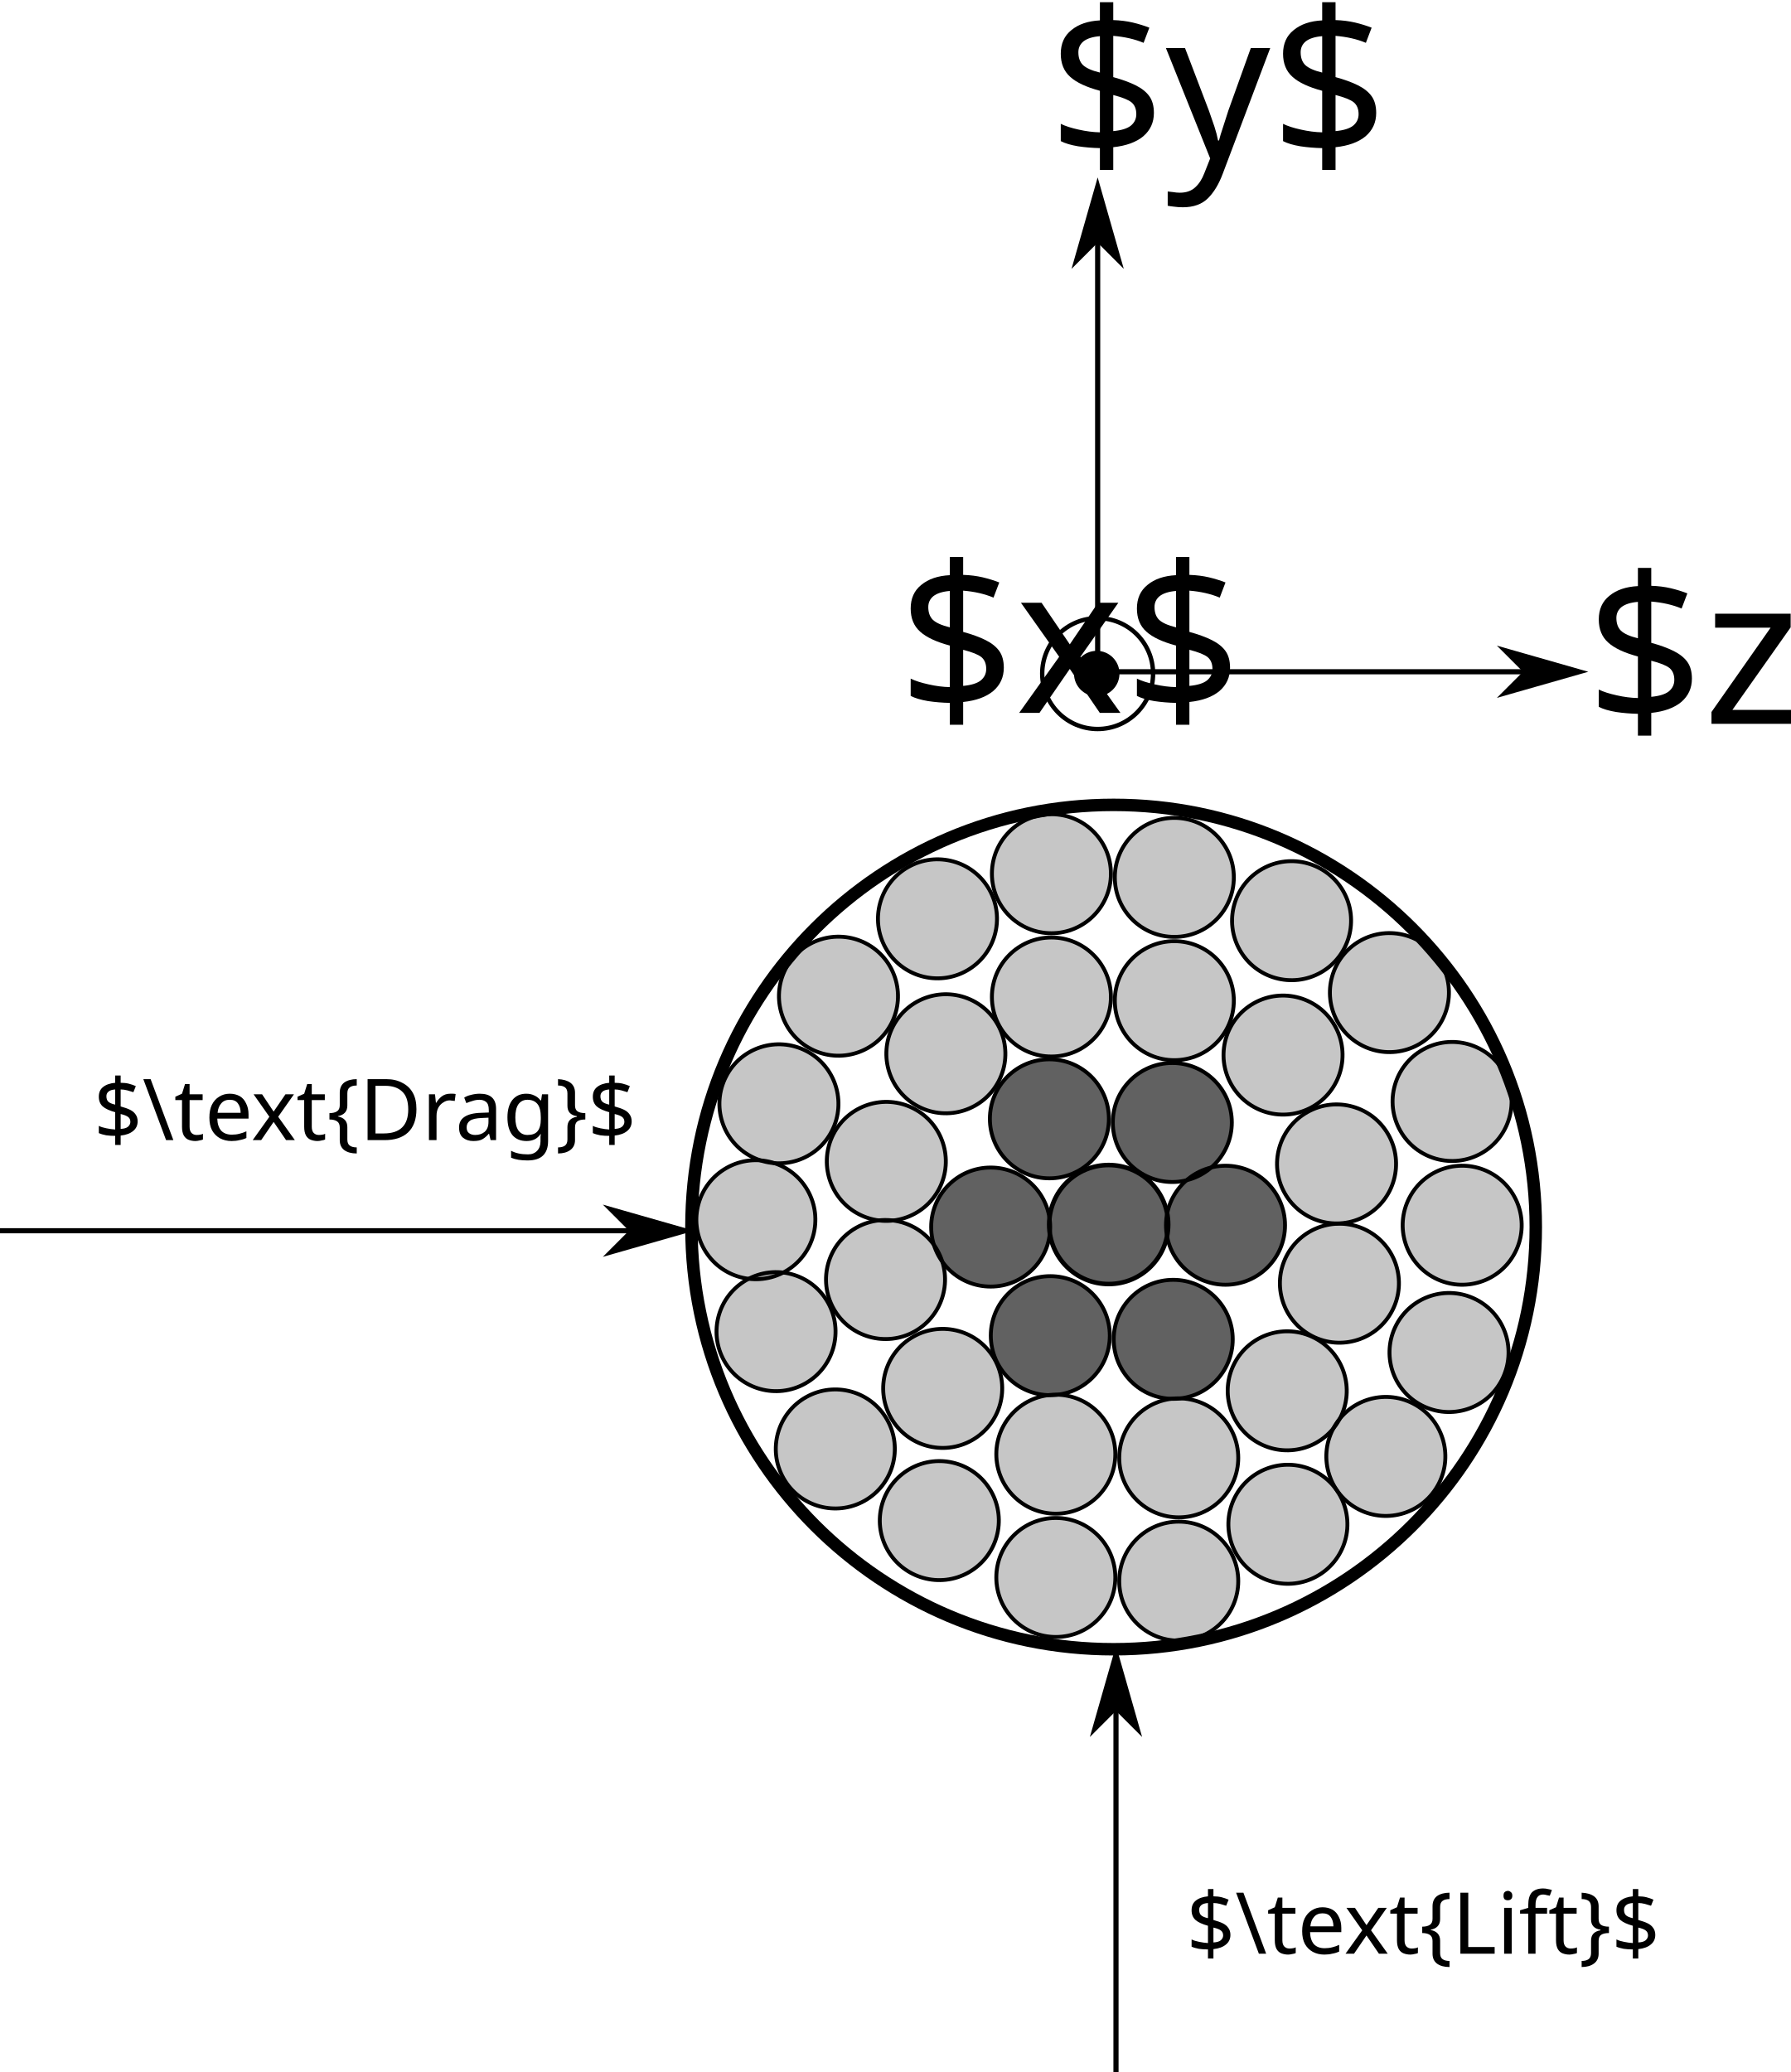
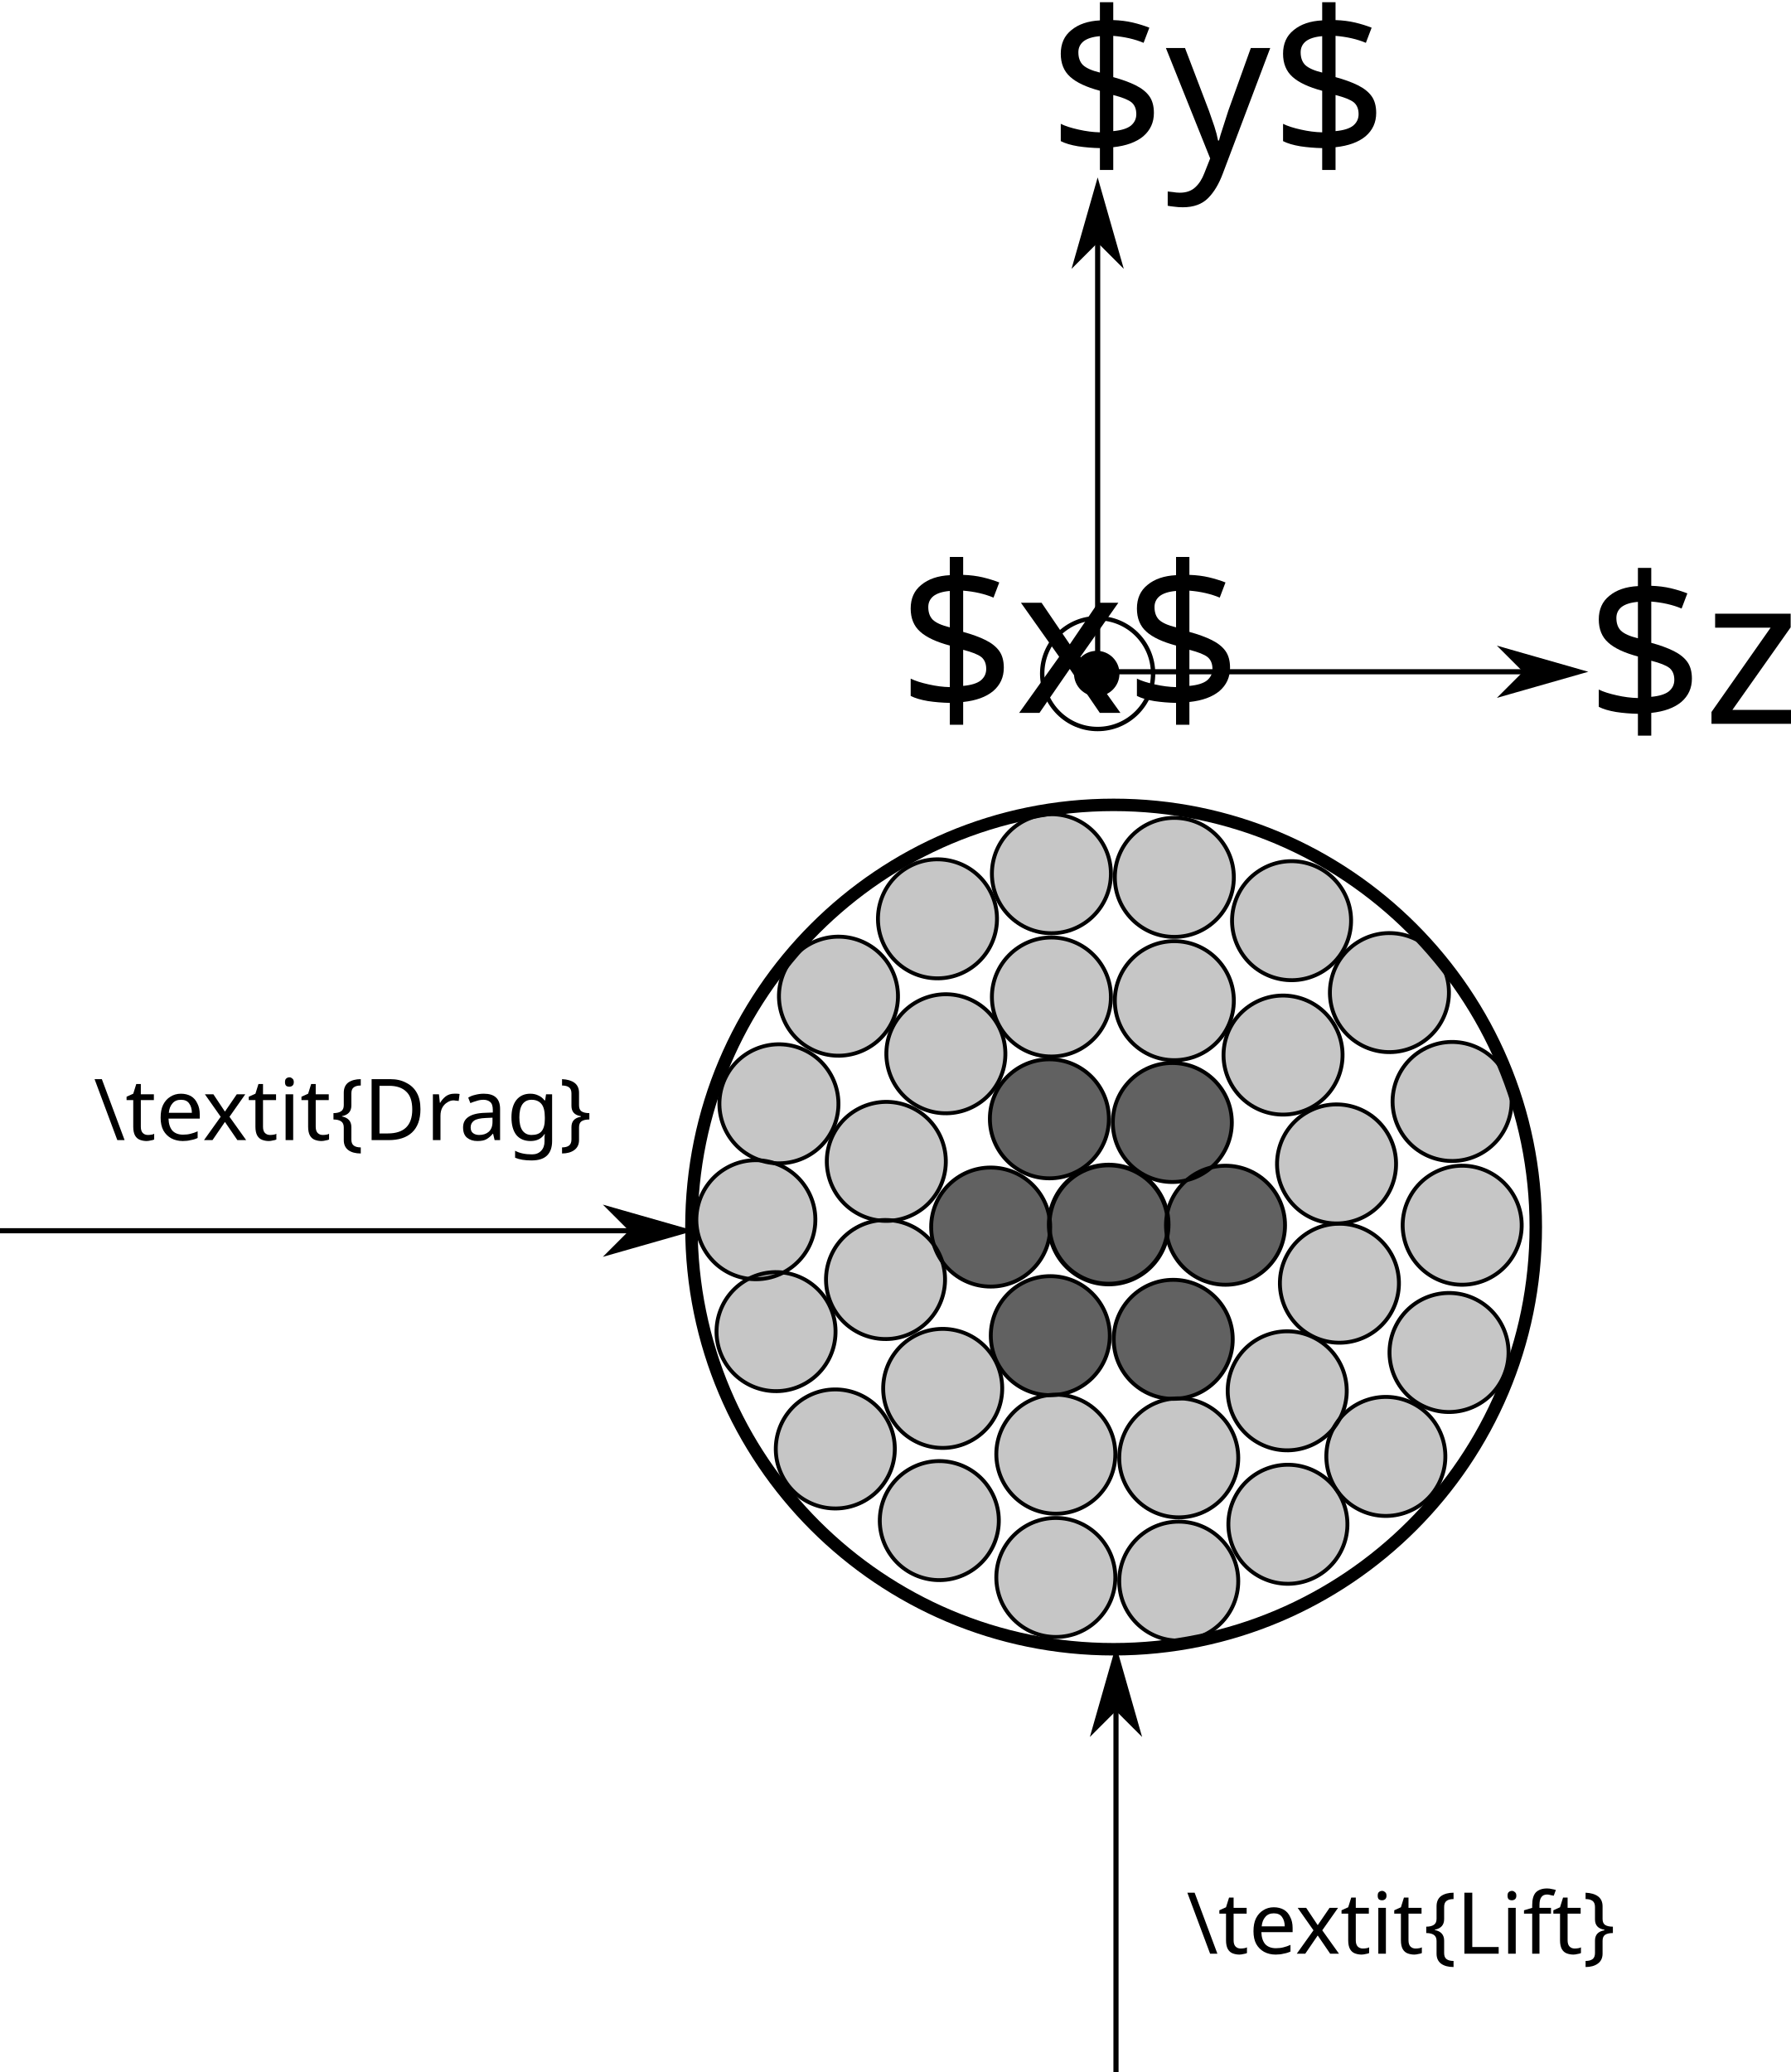
<svg xmlns="http://www.w3.org/2000/svg" width="92.231mm" height="106.719mm" viewBox="0 0 92.231 106.719" version="1.1" id="svg6634">
  <defs id="defs6628">
    <marker orient="auto" refY="0" refX="0" id="Arrow1Lstart" style="overflow:visible">
      <path id="path8644" d="M 0,0 5,-5 -12.5,0 5,5 Z" style="fill:#000000;fill-opacity:1;fill-rule:evenodd;stroke:#000000;stroke-width:1pt;stroke-opacity:1" transform="matrix(0.8,0,0,0.8,10,0)" />
    </marker>
    <marker orient="auto" refY="0" refX="0" id="Arrow2Lend" style="overflow:visible">
      <path id="path8665" style="fill:#000000;fill-opacity:1;fill-rule:evenodd;stroke:#000000;stroke-width:0.625;stroke-linejoin:round;stroke-opacity:1" d="M 8.719,4.034 -2.207,0.016 8.719,-4.002 c -1.745,2.372 -1.735,5.617 -6e-7,8.035 z" transform="matrix(-1.1,0,0,-1.1,-1.1,0)" />
    </marker>
    <marker orient="auto" refY="0" refX="0" id="marker8907" style="overflow:visible">
      <path id="path8647" d="M 0,0 5,-5 -12.5,0 5,5 Z" style="fill:#000000;fill-opacity:1;fill-rule:evenodd;stroke:#000000;stroke-width:1pt;stroke-opacity:1" transform="matrix(-0.8,0,0,-0.8,-10,0)" />
    </marker>
    <marker style="overflow:visible" id="marker8600" refX="0" refY="0" orient="auto">
      <path transform="matrix(-0.8,0,0,-0.8,-10,0)" style="fill:#000000;fill-opacity:1;fill-rule:evenodd;stroke:#000000;stroke-width:1pt;stroke-opacity:1" d="M 0,0 5,-5 -12.5,0 5,5 Z" id="path8598" />
    </marker>
    <marker orient="auto" refY="0" refX="0" id="StopL" style="overflow:visible">
      <path id="path1428" d="M 0,5.65 V -5.65" style="fill:none;fill-opacity:0.75;fill-rule:evenodd;stroke:#000000;stroke-width:1pt;stroke-opacity:1" transform="scale(0.8)" />
    </marker>
    <marker orient="auto" refY="0" refX="0" id="marker898" style="overflow:visible">
      <path id="path896" d="M 0,5.65 V -5.65" style="fill:none;fill-opacity:0.75;fill-rule:evenodd;stroke:#000000;stroke-width:1pt;stroke-opacity:1" transform="scale(0.8)" />
    </marker>
    <marker orient="auto" refY="0" refX="0" id="Arrow1Lend" style="overflow:visible">
      <path id="path1262" d="M 0,0 5,-5 -12.5,0 5,5 Z" style="fill:#000000;fill-opacity:1;fill-rule:evenodd;stroke:#000000;stroke-width:1pt;stroke-opacity:1" transform="matrix(-0.8,0,0,-0.8,-10,0)" />
    </marker>
    <marker orient="auto" refY="0" refX="0" id="Arrow1Lend-4" style="overflow:visible">
      <path id="path1262-6" d="M 0,0 5,-5 -12.5,0 5,5 Z" style="fill:#000000;fill-opacity:1;fill-rule:evenodd;stroke:#000000;stroke-width:1pt;stroke-opacity:1" transform="matrix(-0.8,0,0,-0.8,-10,0)" />
    </marker>
  </defs>
  <g id="layer1" transform="translate(-50.24244,-12.55899)">
    <circle style="opacity:1;fill:none;fill-opacity:1;stroke:#000000;stroke-width:0.642;stroke-miterlimit:4;stroke-dasharray:none;stroke-dashoffset:0;stroke-opacity:1;paint-order:fill markers stroke" id="path815" cx="107.6" cy="75.759" r="21.745" />
    <circle style="opacity:1;fill:#000000;fill-opacity:0.619;stroke:#000000;stroke-width:0.234;stroke-miterlimit:4;stroke-dasharray:none;stroke-dashoffset:0;stroke-opacity:0.995;paint-order:fill markers stroke" id="path815-7" cx="107.347" cy="75.629" r="3.065" />
    <circle style="opacity:1;fill:#000000;fill-opacity:0.619;stroke:#000000;stroke-width:0.2;stroke-miterlimit:4;stroke-dasharray:none;stroke-dashoffset:0;stroke-opacity:1;paint-order:fill markers stroke" id="path815-7-7" cx="104.293" cy="70.184" r="3.065" />
    <circle style="opacity:1;fill:#000000;fill-opacity:0.619;stroke:#000000;stroke-width:0.2;stroke-miterlimit:4;stroke-dasharray:none;stroke-dashoffset:0;stroke-opacity:1;paint-order:fill markers stroke" id="path815-7-3" cx="110.624" cy="70.373" r="3.065" />
    <circle style="opacity:1;fill:#000000;fill-opacity:0.619;stroke:#000000;stroke-width:0.2;stroke-miterlimit:4;stroke-dasharray:none;stroke-dashoffset:0;stroke-opacity:1;paint-order:fill markers stroke" id="path815-7-0" cx="101.269" cy="75.759" r="3.065" />
    <circle style="opacity:1;fill:#000000;fill-opacity:0.619;stroke:#000000;stroke-width:0.2;stroke-miterlimit:4;stroke-dasharray:none;stroke-dashoffset:0;stroke-opacity:1;paint-order:fill markers stroke" id="path815-7-36" cx="113.364" cy="75.665" r="3.065" />
    <circle style="opacity:1;fill:#000000;fill-opacity:0.619;stroke:#000000;stroke-width:0.2;stroke-miterlimit:4;stroke-dasharray:none;stroke-dashoffset:0;stroke-opacity:1;paint-order:fill markers stroke" id="path815-7-7-9" cx="104.34" cy="81.353" r="3.065" />
    <circle style="opacity:1;fill:#000000;fill-opacity:0.619;stroke:#000000;stroke-width:0.2;stroke-miterlimit:4;stroke-dasharray:none;stroke-dashoffset:0;stroke-opacity:1;paint-order:fill markers stroke" id="path815-7-3-9" cx="110.671" cy="81.542" r="3.065" />
    <circle style="opacity:1;fill:#000000;fill-opacity:0.225;stroke:#000000;stroke-width:0.2;stroke-miterlimit:4;stroke-dasharray:none;stroke-dashoffset:0;stroke-opacity:1;paint-order:fill markers stroke" id="path815-7-7-9-7" cx="104.624" cy="87.457" r="3.065" />
    <circle style="opacity:1;fill:#000000;fill-opacity:0.225;stroke:#000000;stroke-width:0.2;stroke-miterlimit:4;stroke-dasharray:none;stroke-dashoffset:0;stroke-opacity:1;paint-order:fill markers stroke" id="path815-7-3-9-4" cx="110.955" cy="87.646" r="3.065" />
    <circle style="opacity:1;fill:#000000;fill-opacity:0.225;stroke:#000000;stroke-width:0.2;stroke-miterlimit:4;stroke-dasharray:none;stroke-dashoffset:0;stroke-opacity:1;paint-order:fill markers stroke" id="path815-7-7-9-3" cx="104.624" cy="93.807" r="3.065" />
    <circle style="opacity:1;fill:#000000;fill-opacity:0.225;stroke:#000000;stroke-width:0.2;stroke-miterlimit:4;stroke-dasharray:none;stroke-dashoffset:0;stroke-opacity:1;paint-order:fill markers stroke" id="path815-7-3-9-5" cx="110.955" cy="93.996" r="3.065" />
    <circle style="opacity:1;fill:#000000;fill-opacity:0.225;stroke:#000000;stroke-width:0.2;stroke-miterlimit:4;stroke-dasharray:none;stroke-dashoffset:0;stroke-opacity:1;paint-order:fill markers stroke" id="path815-7-7-9-7-3" cx="104.397" cy="57.56" r="3.065" />
    <circle style="opacity:1;fill:#000000;fill-opacity:0.225;stroke:#000000;stroke-width:0.2;stroke-miterlimit:4;stroke-dasharray:none;stroke-dashoffset:0;stroke-opacity:1;paint-order:fill markers stroke" id="path815-7-3-9-4-7" cx="110.728" cy="57.749" r="3.065" />
    <circle style="opacity:1;fill:#000000;fill-opacity:0.225;stroke:#000000;stroke-width:0.2;stroke-miterlimit:4;stroke-dasharray:none;stroke-dashoffset:0;stroke-opacity:1;paint-order:fill markers stroke" id="path815-7-7-9-3-8" cx="104.397" cy="63.91" r="3.065" />
    <circle style="opacity:1;fill:#000000;fill-opacity:0.225;stroke:#000000;stroke-width:0.2;stroke-miterlimit:4;stroke-dasharray:none;stroke-dashoffset:0;stroke-opacity:1;paint-order:fill markers stroke" id="path815-7-3-9-5-3" cx="110.728" cy="64.099" r="3.065" />
    <circle style="opacity:1;fill:#000000;fill-opacity:0.225;stroke:#000000;stroke-width:0.2;stroke-miterlimit:4;stroke-dasharray:none;stroke-dashoffset:0;stroke-opacity:1;paint-order:fill markers stroke" id="path815-7-7-5" cx="115.408" cy="-68.475" r="3.065" transform="rotate(60.58546)" />
    <circle style="opacity:1;fill:#000000;fill-opacity:0.225;stroke:#000000;stroke-width:0.2;stroke-miterlimit:4;stroke-dasharray:none;stroke-dashoffset:0;stroke-opacity:1;paint-order:fill markers stroke" id="path815-7-3-1" cx="121.646" cy="-68.122" r="3.065" transform="rotate(60.58546)" />
    <circle style="opacity:1;fill:#000000;fill-opacity:0.225;stroke:#000000;stroke-width:0.2;stroke-miterlimit:4;stroke-dasharray:none;stroke-dashoffset:0;stroke-opacity:1;paint-order:fill markers stroke" id="path815-7-7-9-3-8-6" cx="115.296" cy="-74.828" r="3.065" transform="rotate(60.58546)" />
    <circle style="opacity:1;fill:#000000;fill-opacity:0.225;stroke:#000000;stroke-width:0.2;stroke-miterlimit:4;stroke-dasharray:none;stroke-dashoffset:0;stroke-opacity:1;paint-order:fill markers stroke" id="path815-7-3-9-5-3-0" cx="121.766" cy="-74.886" r="3.065" transform="rotate(60.58546)" />
    <circle style="opacity:1;fill:#000000;fill-opacity:0.225;stroke:#000000;stroke-width:0.2;stroke-miterlimit:4;stroke-dasharray:none;stroke-dashoffset:0;stroke-opacity:1;paint-order:fill markers stroke" id="path815-7-7-9-7-3-4-1" cx="115.423" cy="-44.962" r="3.065" transform="rotate(60.58546)" />
    <circle style="opacity:1;fill:#000000;fill-opacity:0.225;stroke:#000000;stroke-width:0.2;stroke-miterlimit:4;stroke-dasharray:none;stroke-dashoffset:0;stroke-opacity:1;paint-order:fill markers stroke" id="path815-7-3-9-4-7-1-6" cx="121.754" cy="-44.773" r="3.065" transform="rotate(60.58546)" />
    <circle style="opacity:1;fill:#000000;fill-opacity:0.225;stroke:#000000;stroke-width:0.2;stroke-miterlimit:4;stroke-dasharray:none;stroke-dashoffset:0;stroke-opacity:1;paint-order:fill markers stroke" id="path815-7-3-9-5-3-0-9" cx="121.754" cy="-38.423" r="3.065" transform="rotate(60.58546)" />
    <circle style="opacity:1;fill:#000000;fill-opacity:0.225;stroke:#000000;stroke-width:0.2;stroke-miterlimit:4;stroke-dasharray:none;stroke-dashoffset:0;stroke-opacity:1;paint-order:fill markers stroke" id="path815-7-7-5-2-0" cx="-20.444" cy="118.389" r="3.065" transform="rotate(-62.7535)" />
    <circle style="opacity:1;fill:#000000;fill-opacity:0.225;stroke:#000000;stroke-width:0.2;stroke-miterlimit:4;stroke-dasharray:none;stroke-dashoffset:0;stroke-opacity:1;paint-order:fill markers stroke" id="path815-7-3-1-9-4" cx="-14.112" cy="118.578" r="3.065" transform="rotate(-62.7535)" />
    <circle style="opacity:1;fill:#000000;fill-opacity:0.225;stroke:#000000;stroke-width:0.2;stroke-miterlimit:4;stroke-dasharray:none;stroke-dashoffset:0;stroke-opacity:1;paint-order:fill markers stroke" id="path815-7-7-9-3-8-6-3-4" cx="-20.34" cy="112.114" r="3.065" transform="rotate(-62.7535)" />
    <circle style="opacity:1;fill:#000000;fill-opacity:0.225;stroke:#000000;stroke-width:0.2;stroke-miterlimit:4;stroke-dasharray:none;stroke-dashoffset:0;stroke-opacity:1;paint-order:fill markers stroke" id="path815-7-3-9-5-3-0-9-6" cx="-14.008" cy="112.303" r="3.065" transform="rotate(-62.7535)" />
    <circle style="opacity:1;fill:#000000;fill-opacity:0.225;stroke:#000000;stroke-width:0.2;stroke-miterlimit:4;stroke-dasharray:none;stroke-dashoffset:0;stroke-opacity:1;paint-order:fill markers stroke" id="path815-7-7-9-7-3-4-1-6-3" cx="-21.496" cy="142.157" r="3.065" transform="rotate(-62.7535)" />
    <circle style="opacity:1;fill:#000000;fill-opacity:0.225;stroke:#000000;stroke-width:0.2;stroke-miterlimit:4;stroke-dasharray:none;stroke-dashoffset:0;stroke-opacity:1;paint-order:fill markers stroke" id="path815-7-3-9-4-7-1-6-5-7" cx="-15.338" cy="142.01" r="3.065" transform="rotate(-62.7535)" />
    <circle style="opacity:1;fill:#000000;fill-opacity:0.225;stroke:#000000;stroke-width:0.2;stroke-miterlimit:4;stroke-dasharray:none;stroke-dashoffset:0;stroke-opacity:1;paint-order:fill markers stroke" id="path815-7-7-9-3-8-6-3-4-0" cx="-22.175" cy="148.22" r="3.065" transform="rotate(-62.7535)" />
    <circle style="opacity:1;fill:#000000;fill-opacity:0.225;stroke:#000000;stroke-width:0.2;stroke-miterlimit:4;stroke-dasharray:none;stroke-dashoffset:0;stroke-opacity:1;paint-order:fill markers stroke" id="path815-7-3-9-5-3-0-9-6-8" cx="-15.926" cy="148.663" r="3.065" transform="rotate(-62.7535)" />
    <circle style="opacity:1;fill:#000000;fill-opacity:0.225;stroke:#000000;stroke-width:0.2;stroke-miterlimit:4;stroke-dasharray:none;stroke-dashoffset:0;stroke-opacity:1;paint-order:fill markers stroke" id="path815-7-7-9-3-8-6-3" cx="114.991" cy="-38.731" r="3.065" transform="rotate(60.58546)" />
    <circle style="opacity:1;fill:#000000;fill-opacity:0.225;stroke:#000000;stroke-width:0.2;stroke-miterlimit:4;stroke-dasharray:none;stroke-dashoffset:0;stroke-opacity:1;paint-order:fill markers stroke" id="path815-7-7-9-3-8-6-3-42" cx="127.599" cy="-41.277" r="3.065" transform="rotate(60.58546)" />
    <circle style="opacity:1;fill:#000000;fill-opacity:0.225;stroke:#000000;stroke-width:0.2;stroke-miterlimit:4;stroke-dasharray:none;stroke-dashoffset:0;stroke-opacity:1;paint-order:fill markers stroke" id="path815-7-7-9-3-8-6-3-6" cx="109.459" cy="-40.657" r="3.065" transform="rotate(60.58546)" />
    <circle style="opacity:1;fill:#000000;fill-opacity:0.225;stroke:#000000;stroke-width:0.2;stroke-miterlimit:4;stroke-dasharray:none;stroke-dashoffset:0;stroke-opacity:1;paint-order:fill markers stroke" id="path815-7-7-9-3-8-6-3-6-2" cx="100.554" cy="-56.417" r="3.065" transform="rotate(60.58546)" />
    <circle style="opacity:1;fill:#000000;fill-opacity:0.225;stroke:#000000;stroke-width:0.2;stroke-miterlimit:4;stroke-dasharray:none;stroke-dashoffset:0;stroke-opacity:1;paint-order:fill markers stroke" id="path815-7-7-9-3-8-6-3-6-2-6" cx="109.594" cy="-72.257" r="3.065" transform="rotate(60.58546)" />
    <circle style="opacity:1;fill:#000000;fill-opacity:0.225;stroke:#000000;stroke-width:0.2;stroke-miterlimit:4;stroke-dasharray:none;stroke-dashoffset:0;stroke-opacity:1;paint-order:fill markers stroke" id="path815-7-3-9-5-3-0-9-6-8-8" cx="-9.788" cy="146.264" r="3.065" transform="rotate(-62.7535)" />
    <circle style="opacity:1;fill:#000000;fill-opacity:0.225;stroke:#000000;stroke-width:0.2;stroke-miterlimit:4;stroke-dasharray:none;stroke-dashoffset:0;stroke-opacity:1;paint-order:fill markers stroke" id="path815-7-3-9-5-3-0-9-6-8-8-0" cx="-27.591" cy="145.335" r="3.065" transform="rotate(-62.7535)" />
    <path style="fill:none;stroke:#000000;stroke-width:0.265;stroke-linecap:butt;stroke-linejoin:miter;stroke-miterlimit:4;stroke-dasharray:none;stroke-opacity:1;marker-end:url(#Arrow1Lend)" d="m 50.242,75.948 c 4.252,0 35.246,0 35.246,0" id="path1257" />
    <text xml:space="preserve" style="font-style:normal;font-weight:normal;font-size:4.389px;line-height:1.25;font-family:sans-serif;letter-spacing:0px;word-spacing:0px;fill:#000000;fill-opacity:1;stroke:none;stroke-width:0.11" x="111.35" y="113.185" id="text1881">
-       <tspan id="tspan1879" x="111.35" y="113.185" style="stroke-width:0.11">$\text{Lift}$</tspan>
+       <tspan id="tspan1879" x="111.35" y="113.185" style="stroke-width:0.11">\textit{Lift}</tspan>
    </text>
    <path style="fill:none;stroke:#000000;stroke-width:0.265;stroke-linecap:butt;stroke-linejoin:miter;stroke-miterlimit:4;stroke-dasharray:none;stroke-opacity:1;marker-end:url(#Arrow1Lend-4)" d="M 107.723,119.278 V 97.828" id="path1257-2" />
    <text xml:space="preserve" style="font-style:normal;font-weight:normal;font-size:4.389px;line-height:1.25;font-family:sans-serif;letter-spacing:0px;word-spacing:0px;fill:#000000;fill-opacity:1;stroke:none;stroke-width:0.11" x="55.066" y="71.28" id="text1881-0">
-       <tspan id="tspan1879-9" x="55.066" y="71.28" style="stroke-width:0.11">$\text{Drag}$</tspan>
+       <tspan id="tspan1879-9" x="55.066" y="71.28" style="stroke-width:0.11">\textit{Drag}</tspan>
    </text>
    <text xml:space="preserve" style="font-style:normal;font-weight:normal;font-size:10.583px;line-height:1.25;font-family:sans-serif;fill:#000000;fill-opacity:1;stroke:none;stroke-width:0.265" x="96.491" y="49.28" id="text1614-1-8-3-9">
      <tspan id="tspan1612-6-7-2-7" x="96.491" y="49.28" style="stroke-width:0.265">$x$</tspan>
    </text>
    <text id="text1614-1-8-3-9-9" y="20.703" x="104.223" style="font-style:normal;font-weight:normal;font-size:10.583px;line-height:1.25;font-family:sans-serif;fill:#000000;fill-opacity:1;stroke:none;stroke-width:0.265" xml:space="preserve">
      <tspan y="20.703" x="104.223" id="tspan1612-6-7-2-7-7" style="stroke-width:0.265">$y$</tspan>
    </text>
    <text xml:space="preserve" style="font-style:normal;font-weight:normal;font-size:10.583px;line-height:1.25;font-family:sans-serif;fill:#000000;fill-opacity:1;stroke:none;stroke-width:0.265" x="131.933" y="49.842" id="text1614-1-8-3-9-9-7">
      <tspan id="tspan1612-6-7-2-7-7-4" x="131.933" y="49.842" style="stroke-width:0.265">$z$</tspan>
    </text>
    <path style="fill:none;stroke:#000000;stroke-width:0.265;stroke-linecap:butt;stroke-linejoin:miter;stroke-miterlimit:4;stroke-dasharray:none;stroke-opacity:1;marker-start:url(#Arrow1Lstart);marker-end:url(#marker8600)" d="m 131.536,47.158 -24.757,0 V 22.211" id="path8590" />
    <circle style="opacity:1;fill:none;fill-opacity:0.619;stroke:#000000;stroke-width:0.226;stroke-linecap:round;stroke-linejoin:bevel;stroke-miterlimit:4;stroke-dasharray:none;stroke-dashoffset:0;stroke-opacity:1;paint-order:markers fill stroke" id="path9785" cx="106.778" cy="47.252" r="2.855" />
    <circle style="opacity:1;fill:#000000;fill-opacity:1;stroke:#000000;stroke-width:0.089;stroke-linecap:round;stroke-linejoin:bevel;stroke-miterlimit:4;stroke-dasharray:none;stroke-dashoffset:0;stroke-opacity:1;paint-order:markers fill stroke" id="path9785-7" cx="106.731" cy="47.252" r="1.127" />
  </g>
</svg>
